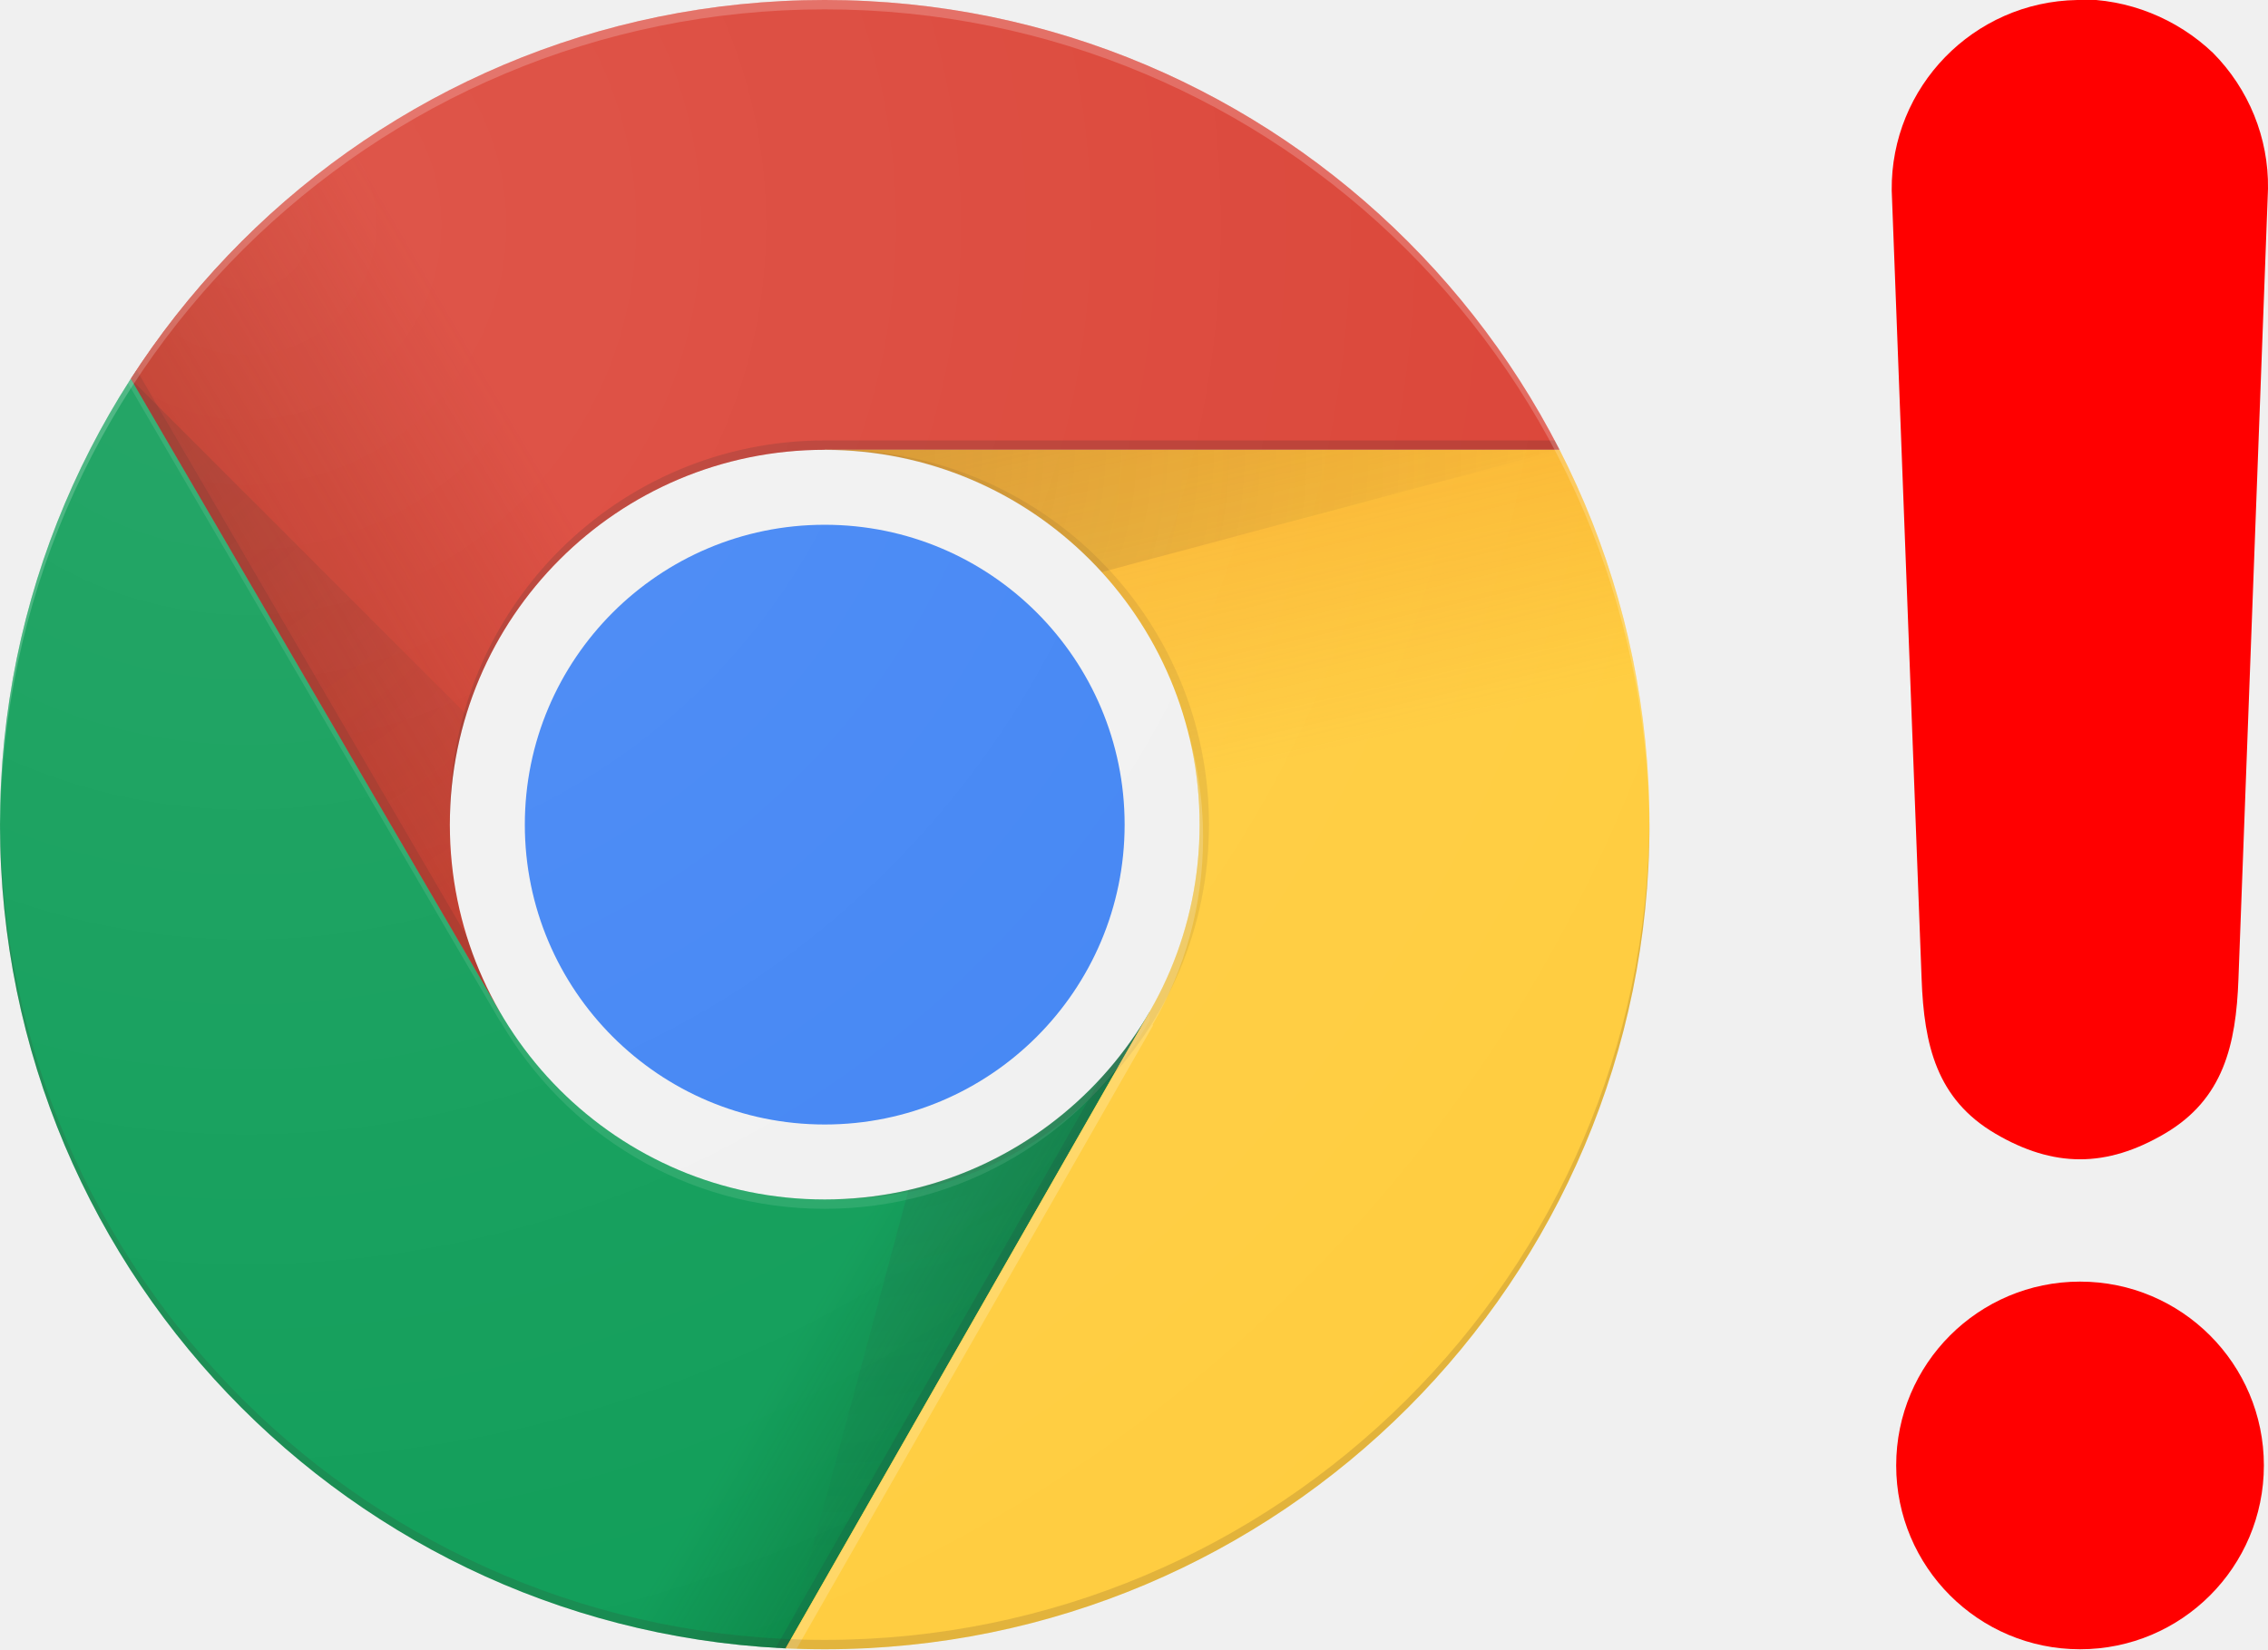
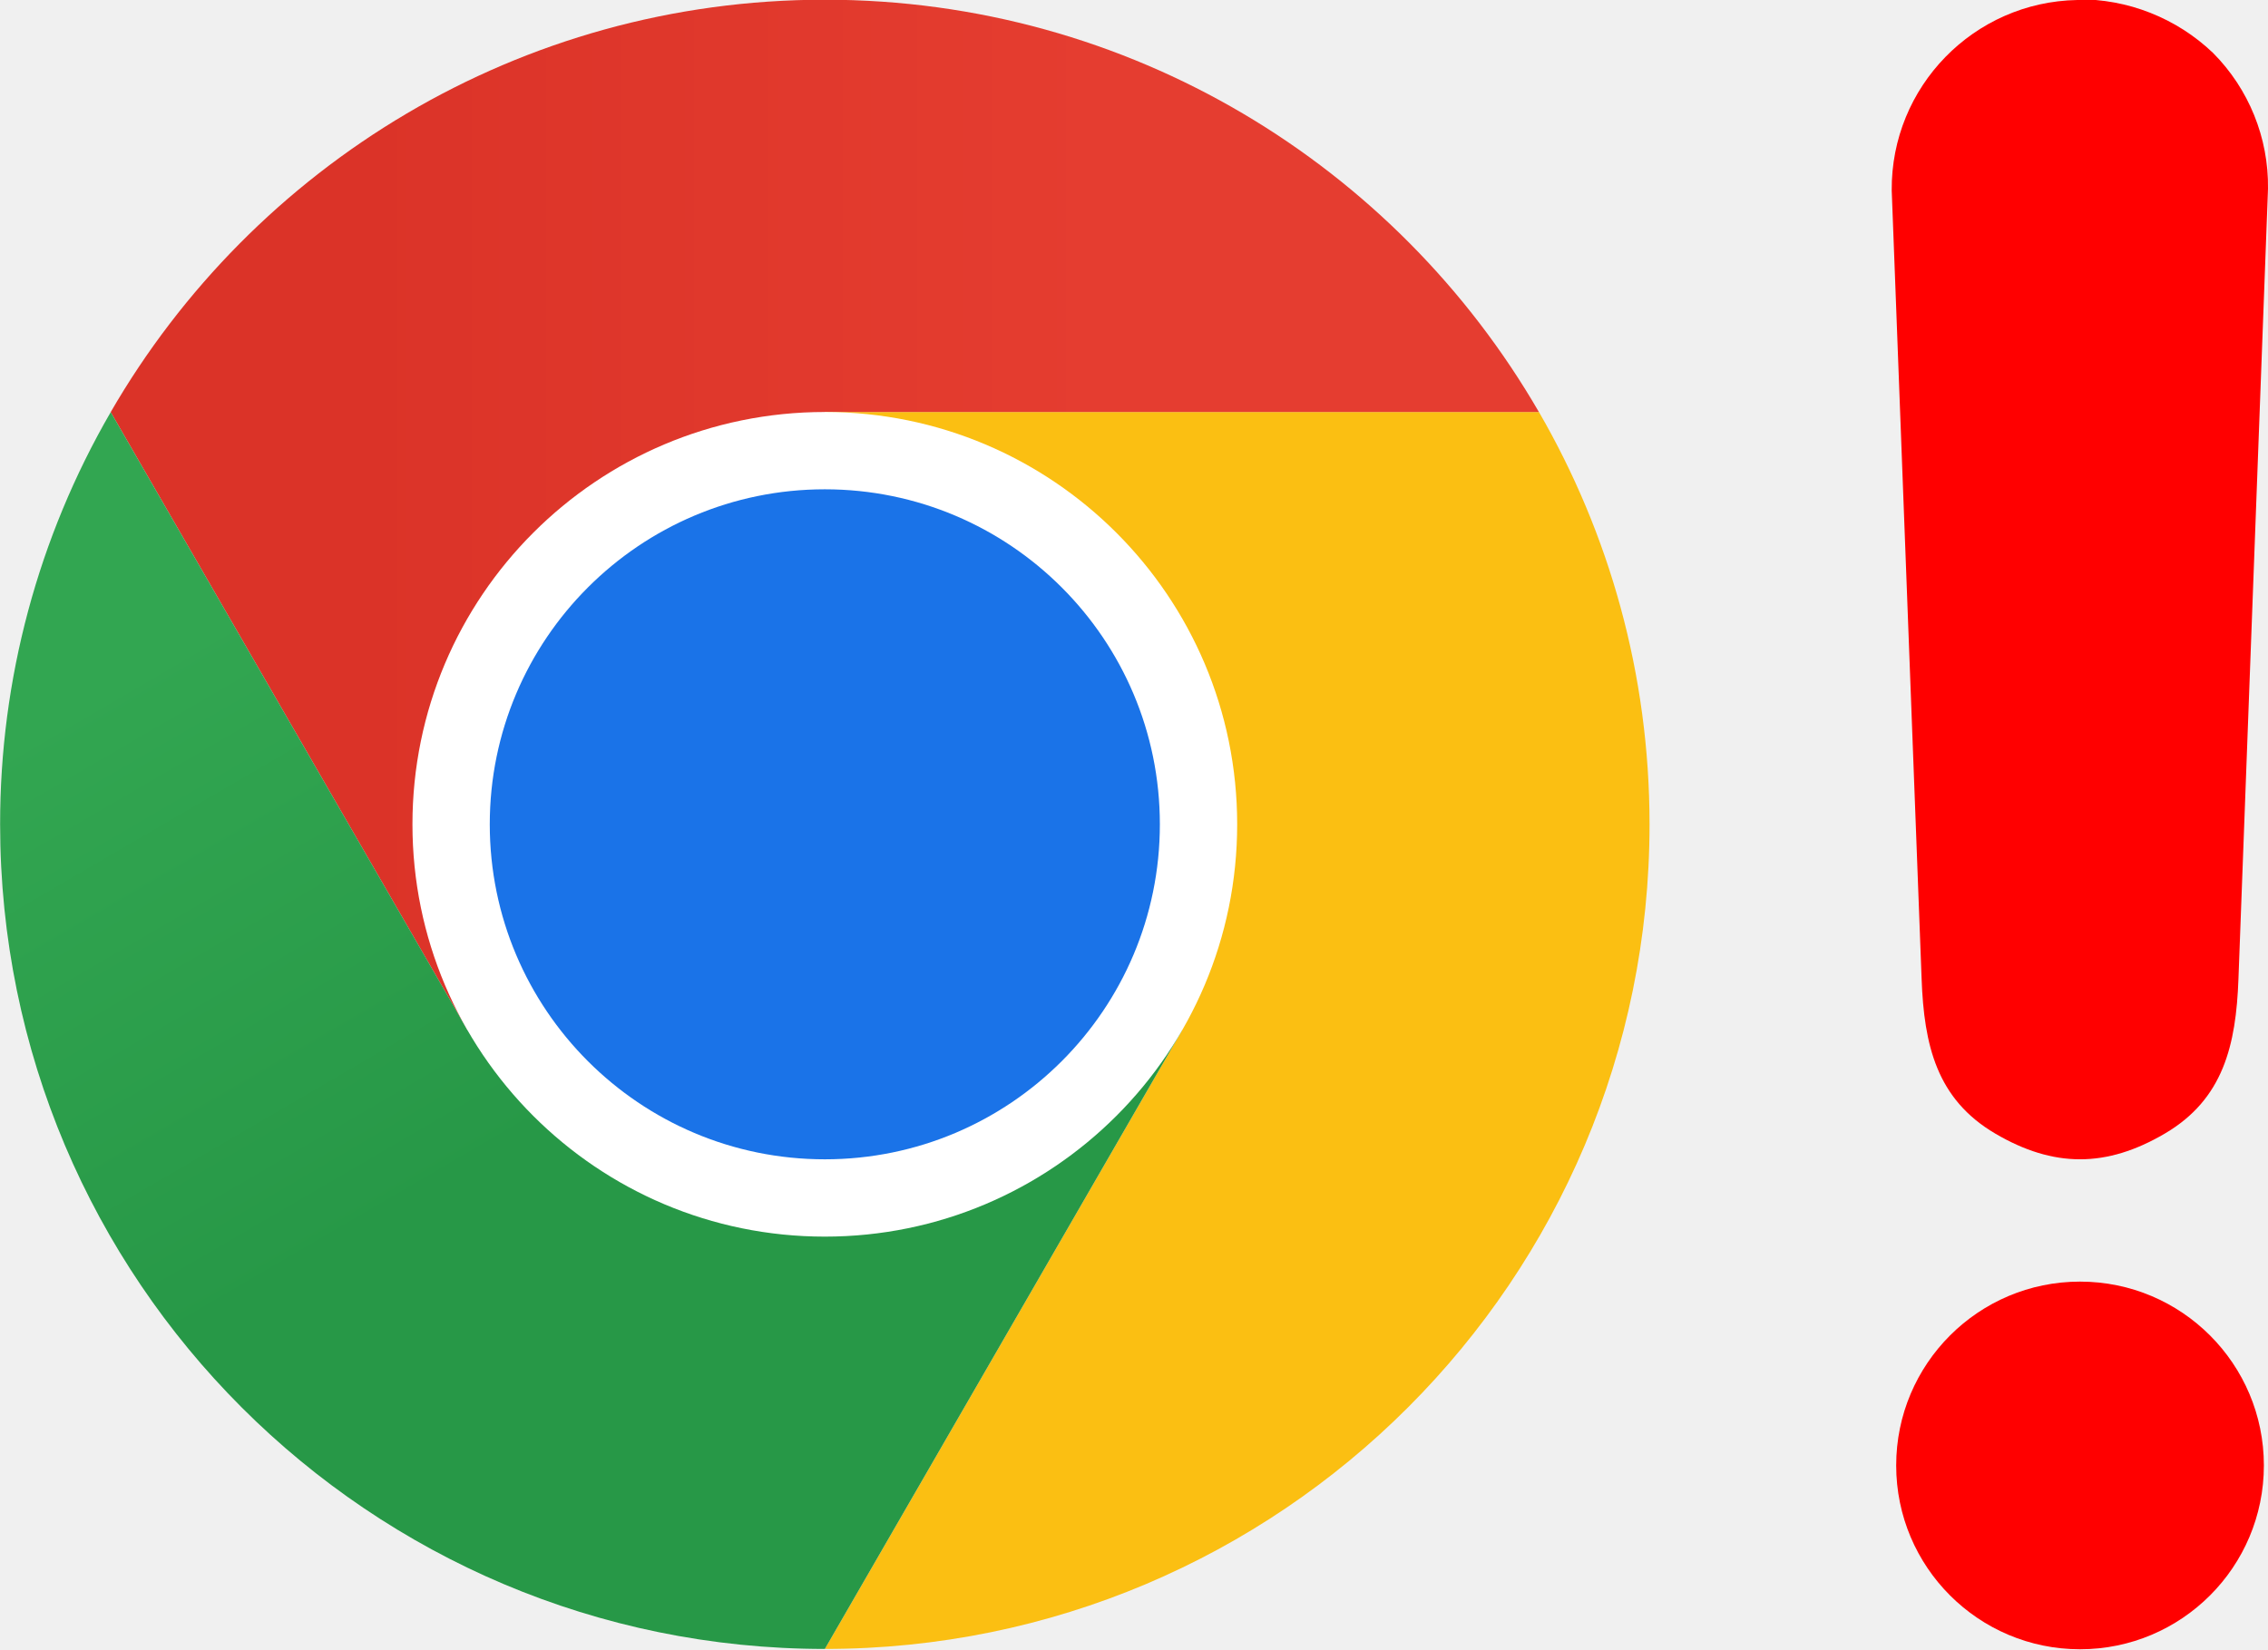
- <svg xmlns="http://www.w3.org/2000/svg" xmlns:xlink="http://www.w3.org/1999/xlink" width="66" height="48" viewBox="1 1 66 48">
+ <svg xmlns="http://www.w3.org/2000/svg" width="66" height="48" viewBox="1 1 66 48">
  <defs>
+     <linearGradient id="c" x2="1" gradientTransform="translate(-93.12 -67.3) scale(231.627)" gradientUnits="userSpaceOnUse">
+       <stop offset="0" stop-color="#db3328" />
+       <stop offset="1" stop-color="#e53d30" />
+     </linearGradient>
+     <linearGradient id="e" x2="1" gradientTransform="rotate(60 -6.85 -119.22) scale(189.8653)" gradientUnits="userSpaceOnUse">
+       <stop offset="0" stop-color="#32a651" />
+       <stop offset="1" stop-color="#279847" />
+     </linearGradient>
+     <clipPath id="a">
+       <path d="M8.57 96Z" />
+     </clipPath>
+     <clipPath id="b">
+       <path d="M8.57 96Z" />
+     </clipPath>
    <circle id="d" cx="96" cy="96" r="88" />
-     <linearGradient id="r" x1="110.87" x2="52.54" y1="164.5" y2="130.33" xlink:href="#a" gradientUnits="userSpaceOnUse" />
-     <linearGradient id="n" x1="29.34" x2="81.84" y1="75.02" y2="44.35" xlink:href="#b" gradientUnits="userSpaceOnUse" />
-     <linearGradient id="k" x1="121.86" x2="136.55" y1="49.8" y2="114.13" xlink:href="#c" gradientUnits="userSpaceOnUse" />
-     <linearGradient id="j" x1="121.86" x2="136.55" y1="49.8" y2="114.13" xlink:href="#c" gradientUnits="userSpaceOnUse" />
-     <linearGradient id="g" x1="110.87" x2="52.54" y1="164.5" y2="130.33" xlink:href="#a" gradientUnits="userSpaceOnUse" />
-     <linearGradient id="f" x1="29.34" x2="81.84" y1="75.02" y2="44.35" xlink:href="#b" gradientUnits="userSpaceOnUse" />
  </defs>
-   <clipPath id="e">
-     <use width="176" height="176" xlink:href="#d" overflow="visible" />
-   </clipPath>
-   <g transform="translate(-1.182 -1.182) scale(.27273)" clip-path="url(#e)">
-     <path fill="#db4437" d="M21.97 8v108h39.4L96 56h88V8z" />
-     <linearGradient id="b" x1="29.34" x2="81.84" y1="75.02" y2="44.35" gradientUnits="userSpaceOnUse">
-       <stop offset="0" stop-color="#a52714" stop-opacity=".6" />
-       <stop offset=".66" stop-color="#a52714" stop-opacity="0" />
-     </linearGradient>
-     <path fill="url(#f)" d="M21.97 8v108h39.4L96 56h88V8z" />
+   <g style="stroke-width:10.666">
+     <g style="stroke-width:10.666">
+       <g clip-path="url(#a)" opacity=".5" style="stroke-width:113.771" transform="matrix(.375 0 0 -.375 1 49)">
+         <g style="stroke-width:10.666">
+           <path fill="#d663ff" d="M0 0Z" style="stroke-width:113.771" transform="translate(8.58 96)" />
+         </g>
+       </g>
+       <g clip-path="url(#b)" opacity=".5" style="stroke-width:113.771" transform="matrix(.375 0 0 -.375 1 49)">
+         <g style="stroke-width:10.666">
+           <path fill="#9963ff" d="M0 0Z" style="stroke-width:113.771" transform="translate(8.58 96)" />
+         </g>
+       </g>
+     </g>
+     <path fill="#fbbf12" d="m51.77 28.7 110.85 64-110.85 192c141.38 0 255.99-114.61 255.99-256 0-46.64-12.54-90.33-34.33-128H51.76Z" style="stroke-width:40.313" transform="translate(20.15 22.3) scale(.09375)" />
+     <path fill="url(#a)" d="M51.77-227.29c-94.76 0-177.42 51.52-221.68 128.03L-59.1 92.71l110.86-64v-128h221.66c-44.27-76.5-126.93-128-221.66-128Z" style="fill:url(#c);stroke-width:40.313" transform="translate(20.15 22.3) scale(.09375)" />
+     <path fill="url(#d)" d="M-204.23 28.7c0 141.39 114.61 256 256 256l110.85-192-110.85-64-110.86 64L-169.9-99.26A254.7 254.7 0 0 0-204.23 28.7" style="fill:url(#e);stroke-width:40.313" transform="translate(20.15 22.3) scale(.09375)" />
+     <path fill="#fff" d="M179.76 28.7c0 70.7-57.3 128-128 128-70.69 0-128-57.3-128-128 0-70.68 57.31-128 128-128 70.7 0 128 57.32 128 128" style="stroke-width:40.313" transform="translate(20.15 22.3) scale(.09375)" />
+     <path fill="#1a73e8" d="M155.76 28.7c0 57.44-46.56 104-104 104-57.43 0-104-46.56-104-104 0-57.43 46.57-104 104-104 57.44 0 104 46.57 104 104" style="stroke-width:40.313" transform="translate(20.15 22.3) scale(.09375)" />
  </g>
-   <path fill="#3e2723" fill-opacity=".15" d="M62.3 115.65l-39.8-68.3-.58 1 39.54 67.8z" transform="translate(-1.182 -1.182) scale(.27273)" clip-path="url(#e)" />
-   <g transform="translate(-1.182 -1.182) scale(.27273)" clip-path="url(#e)">
-     <path fill="#0f9d58" d="M8 184h83.77l38.88-38.88V116h-69.3L8 24.48z" />
-     <linearGradient id="a" x1="110.87" x2="52.54" y1="164.5" y2="130.33" gradientUnits="userSpaceOnUse">
-       <stop offset="0" stop-color="#055524" stop-opacity=".4" />
-       <stop offset=".33" stop-color="#055524" stop-opacity="0" />
-     </linearGradient>
-     <path fill="url(#g)" d="M8 184h83.77l38.88-38.88V116h-69.3L8 24.48z" />
-   </g>
-   <path fill="#263238" fill-opacity=".15" d="M129.84 117.33l-.83-.48L90.67 184h1.15l38.1-66.64z" transform="translate(-1.182 -1.182) scale(.27273)" clip-path="url(#e)" />
-   <g transform="translate(-1.182 -1.182) scale(.27273)" clip-path="url(#e)">
-     <defs>
-       <path id="h" d="M8 184h83.77l38.88-38.88V116h-69.3L8 24.48z" />
-     </defs>
-     <clipPath id="i">
-       <use width="176" height="176" xlink:href="#h" overflow="visible" />
-     </clipPath>
-     <g clip-path="url(#i)">
-       <path fill="#ffcd40" d="M96 56l34.65 60-38.88 68H184V56z" />
-       <linearGradient id="c" x1="121.86" x2="136.55" y1="49.8" y2="114.13" gradientUnits="userSpaceOnUse">
-         <stop offset="0" stop-color="#ea6100" stop-opacity=".3" />
-         <stop offset=".66" stop-color="#ea6100" stop-opacity="0" />
-       </linearGradient>
-       <path fill="url(#j)" d="M96 56l34.65 60-38.88 68H184V56z" />
-     </g>
-   </g>
-   <g transform="translate(-1.182 -1.182) scale(.27273)" clip-path="url(#e)">
-     <path fill="#ffcd40" d="M96 56l34.65 60-38.88 68H184V56z" />
-     <path fill="url(#k)" d="M96 56l34.65 60-38.88 68H184V56z" />
-   </g>
-   <g transform="translate(-1.182 -1.182) scale(.27273)" clip-path="url(#e)">
-     <defs>
-       <path id="l" d="M96 56l34.65 60-38.88 68H184V56z" />
-     </defs>
-     <clipPath id="m">
-       <use width="176" height="176" xlink:href="#l" overflow="visible" />
-     </clipPath>
-     <g clip-path="url(#m)">
-       <path fill="#db4437" d="M21.97 8v108h39.4L96 56h88V8z" />
-       <path fill="url(#n)" d="M21.97 8v108h39.4L96 56h88V8z" />
-     </g>
-   </g>
-   <radialGradient id="o" cx="668.18" cy="55.95" r="84.08" gradientUnits="userSpaceOnUse" gradientTransform="translate(-576)">
-     <stop offset="0" stop-color="#3e2723" stop-opacity=".2" />
-     <stop offset="1" stop-color="#3e2723" stop-opacity="0" />
-   </radialGradient>
-   <path fill="url(#o)" d="M96 56v20.95L174.4 56z" transform="translate(-1.182 -1.182) scale(.27273)" clip-path="url(#e)" />
-   <g transform="translate(-1.182 -1.182) scale(.27273)" clip-path="url(#e)">
-     <defs>
-       <path id="p" d="M21.97 8v40.34L61.37 116 96 56h88V8z" />
-     </defs>
-     <clipPath id="q">
-       <use width="176" height="176" xlink:href="#p" overflow="visible" />
-     </clipPath>
-     <g clip-path="url(#q)">
-       <path fill="#0f9d58" d="M8 184h83.77l38.88-38.88V116h-69.3L8 24.48z" />
-       <path fill="url(#r)" d="M8 184h83.77l38.88-38.88V116h-69.3L8 24.48z" />
-     </g>
-   </g>
-   <radialGradient id="s" cx="597.88" cy="48.52" r="78.04" gradientUnits="userSpaceOnUse" gradientTransform="translate(-576)">
-     <stop offset="0" stop-color="#3e2723" stop-opacity=".2" />
-     <stop offset="1" stop-color="#3e2723" stop-opacity="0" />
-   </radialGradient>
-   <path fill="url(#s)" d="M21.97 48.45l57.25 57.24L61.36 116z" transform="translate(-1.182 -1.182) scale(.27273)" clip-path="url(#e)" />
-   <radialGradient id="t" cx="671.84" cy="96.14" r="87.87" gradientUnits="userSpaceOnUse" gradientTransform="translate(-576)">
-     <stop offset="0" stop-color="#263238" stop-opacity=".2" />
-     <stop offset="1" stop-color="#263238" stop-opacity="0" />
-   </radialGradient>
-   <path fill="url(#t)" d="M91.83 183.9l20.96-78.2 17.8 10.3z" transform="translate(-1.182 -1.182) scale(.27273)" clip-path="url(#e)" />
-   <g transform="translate(-1.182 -1.182) scale(.27273)" clip-path="url(#e)">
-     <circle cx="96" cy="96" r="40" fill="#f1f1f1" />
-     <circle cx="96" cy="96" r="32" fill="#4285f4" />
-   </g>
-   <g transform="translate(-1.182 -1.182) scale(.27273)" clip-path="url(#e)">
-     <path fill="#3e2723" fill-opacity=".2" d="M96 55c-22.1 0-40 17.9-40 40v1c0-22.1 17.9-40 40-40h88v-1H96z" />
-     <path fill="#fff" fill-opacity=".1" d="M130.6 116c-6.92 11.94-19.8 20-34.6 20s-27.7-8.06-34.6-20h-.05L8 24.48v1L61.36 117h.04c6.92 11.94 19.8 20 34.6 20s27.7-8.05 34.6-20h.06v-1h-.06z" />
-     <path fill="#3e2723" d="M97 56c-.17 0-.33.02-.5.03C118.36 56.3 136 74.08 136 96c0 21.92-17.64 39.7-39.5 39.97.17 0 .33.03.5.03 22.1 0 40-17.9 40-40s-17.9-40-40-40z" opacity=".1" />
-     <path fill="#fff" fill-opacity=".2" d="M131 117.33c3.4-5.88 5.37-12.68 5.37-19.96 0-4.22-.66-8.28-1.87-12.1.95 3.43 1.5 7.02 1.5 10.74 0 7.3-1.97 14.1-5.37 20l.02.05-38.88 68h1.16l38.1-66.63-.03-.04z" />
-   </g>
-   <g transform="translate(-1.182 -1.182) scale(.27273)" clip-path="url(#e)">
-     <path fill="#fff" fill-opacity=".2" d="M96 9c48.43 0 87.72 39.13 88 87.5V96c0-48.6-39.4-88-88-88S8 47.4 8 96v.5C8.3 48.13 47.58 9 96 9z" />
-     <path fill="#3e2723" fill-opacity=".15" d="M96 183c48.43 0 87.72-39.13 88-87.5v.5c0 48.6-39.4 88-88 88S8 144.6 8 96v-.5c.3 48.37 39.58 87.5 88 87.5z" />
-   </g>
-   <radialGradient id="u" cx="34.29" cy="32.01" r="176.75" gradientUnits="userSpaceOnUse" gradientTransform="translate(-7 -7)">
-     <stop offset="0" stop-color="#fff" stop-opacity=".1" />
-     <stop offset="1" stop-color="#fff" stop-opacity="0" />
-   </radialGradient>
-   <circle cx="89" cy="89" r="88" fill="url(#u)" transform="translate(.727 .727) scale(.27273)" />
  <g fill="red">
    <path d="M66.88 43.65a5.35 5.35 0 1 1-10.7 0 5.35 5.35 0 1 1 10.7 0z" />
-     <path fill-rule="evenodd" d="M61.45 1c-3.02.05-5.43 2.53-5.4 5.54l.87 22.95c.07 1.93.44 3.5 2.14 4.5 1.7 1 3.24 1 4.94 0 1.7-1 2.07-2.57 2.14-4.5l.86-23c.02-1.48-.56-2.9-1.6-3.95-1.05-1-2.47-1.58-3.95-1.56z" />
+     <path fill-rule="evenodd" d="M61.45 1a5.5 5.5 0 0 0-5.4 5.54l.87 22.95c.07 1.93.44 3.5 2.14 4.5 1.7 1 3.24 1 4.94 0 1.7-1 2.07-2.57 2.14-4.5l.86-23a5.5 5.5 0 0 0-1.6-3.95A5.64 5.64 0 0 0 61.45.98z" />
  </g>
</svg>
